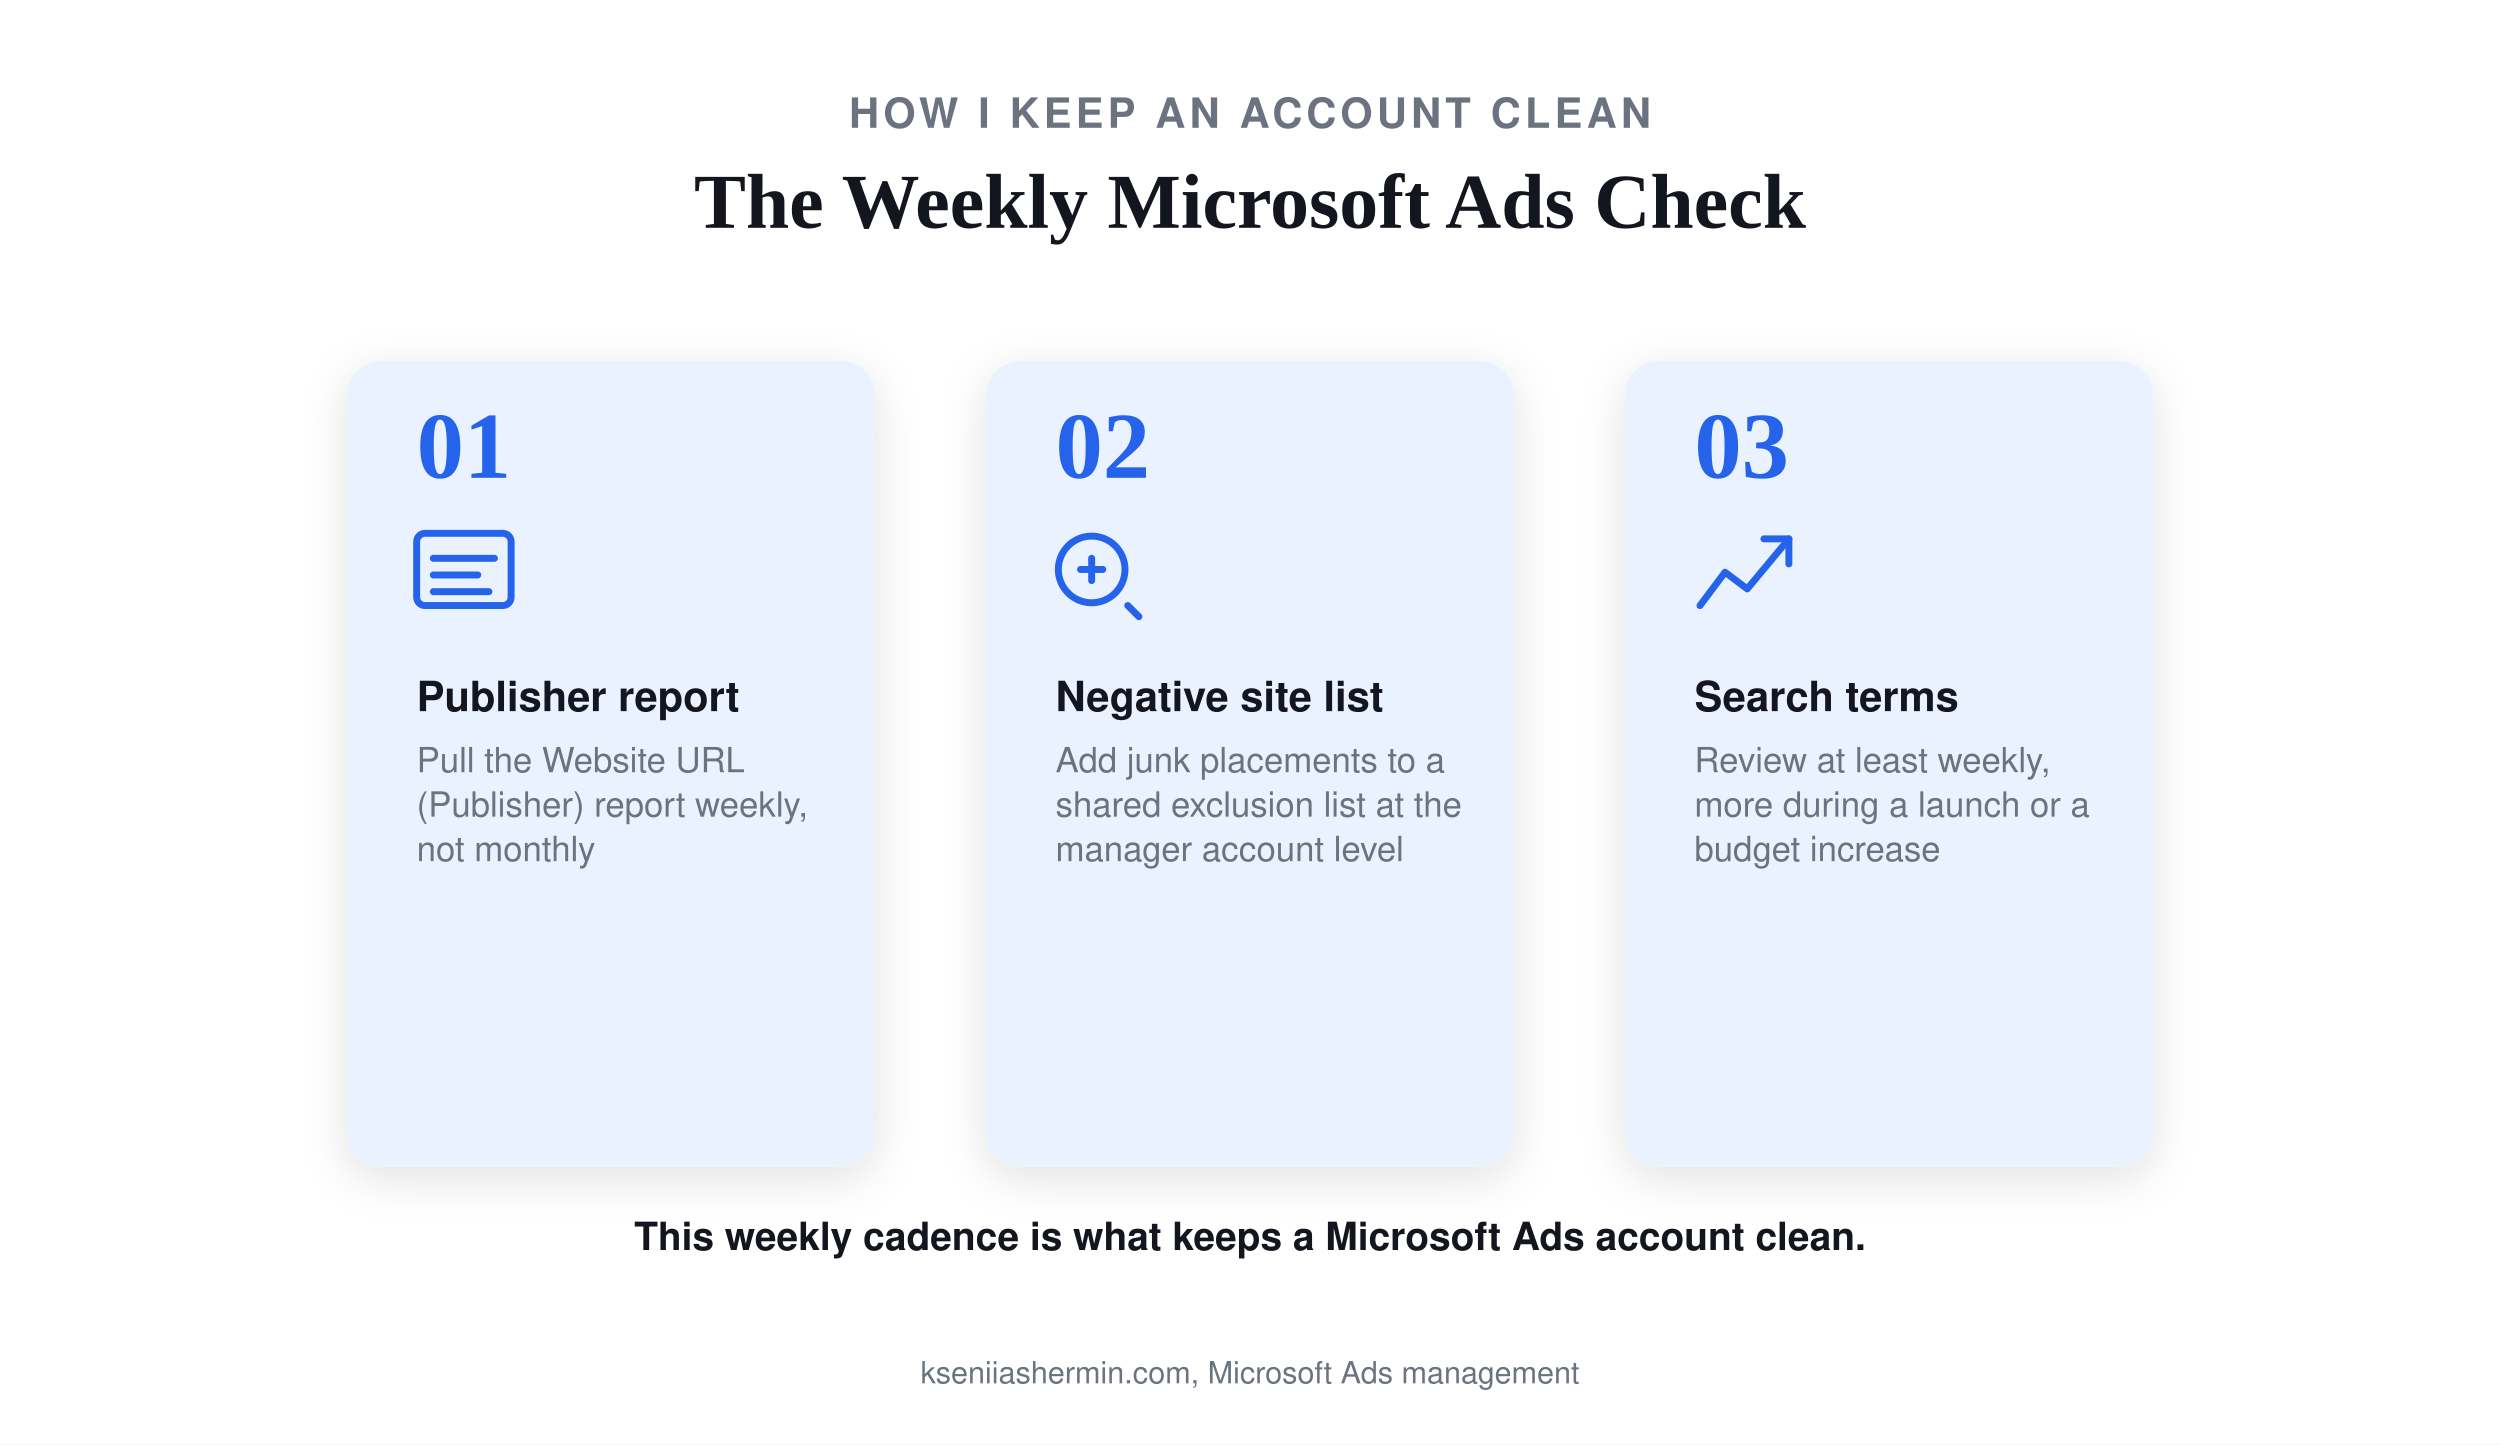
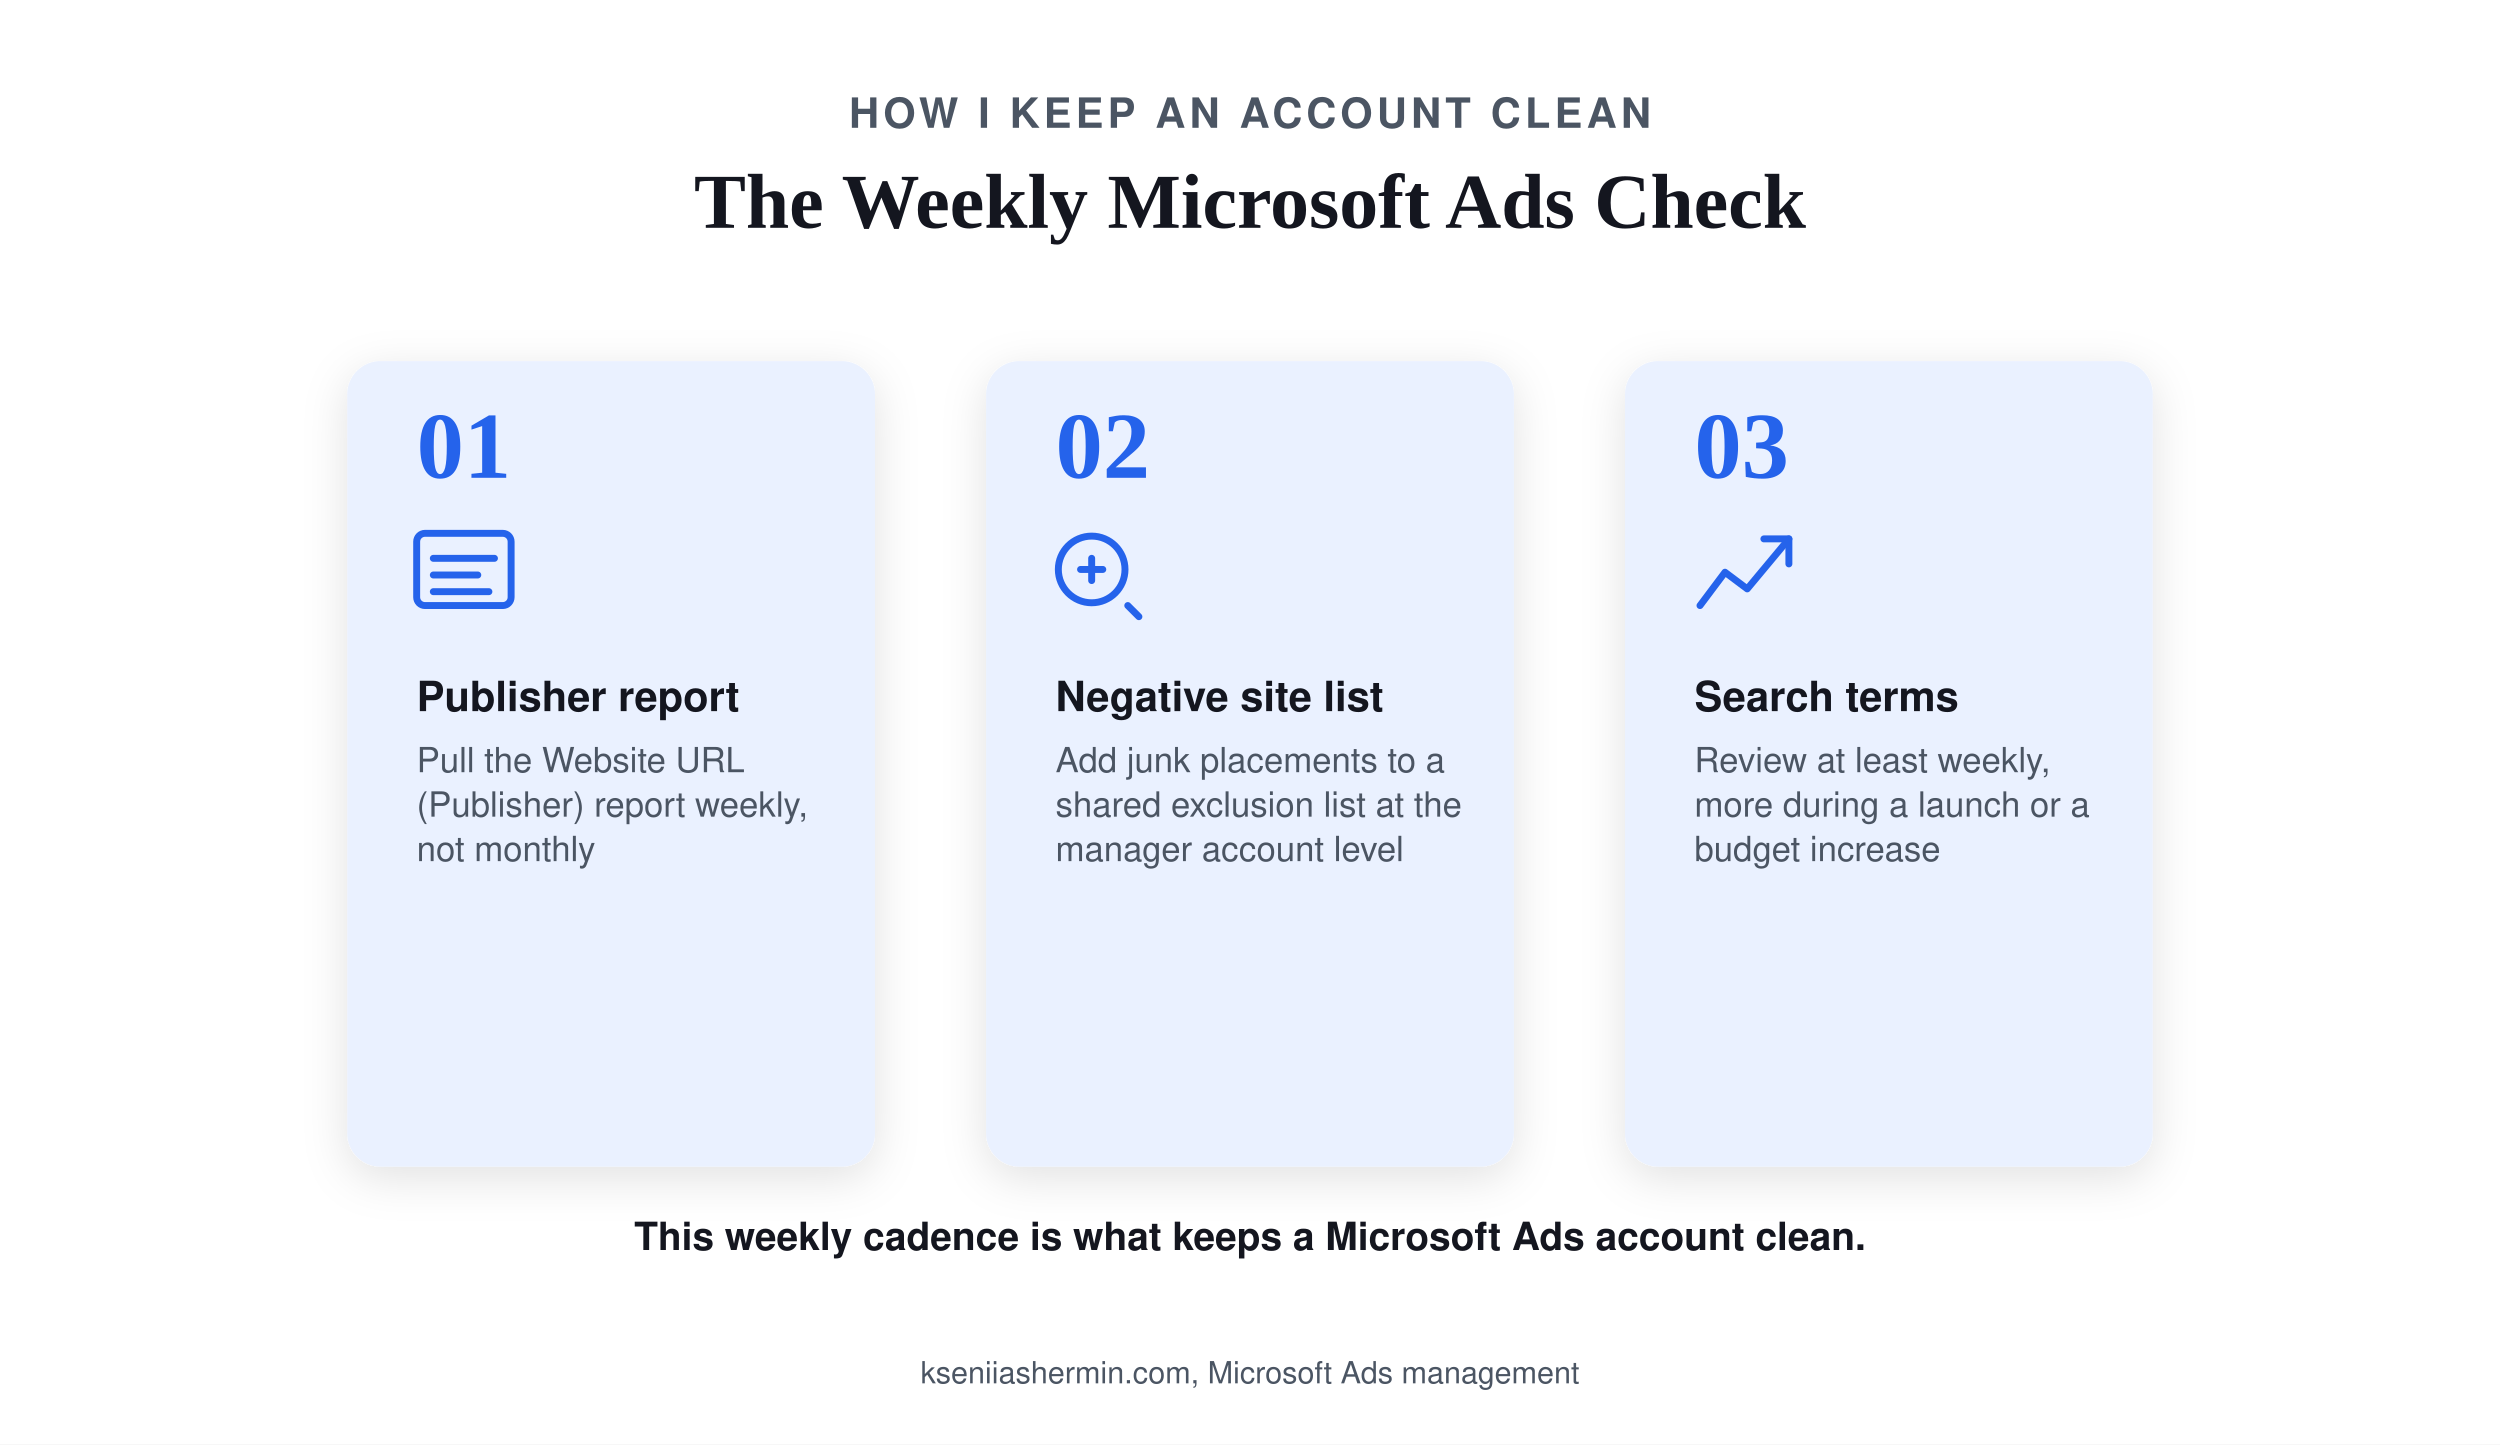
<svg xmlns="http://www.w3.org/2000/svg" viewBox="0 0 900 520" font-family="Helvetica, Arial, sans-serif">
  <defs>
    <filter id="cardShadow3" x="-20%" y="-20%" width="140%" height="140%">
      <feDropShadow dx="0" dy="4" stdDeviation="8" flood-color="#14161f" flood-opacity="0.12" />
    </filter>
  </defs>
  <rect x="0" y="0" width="900" height="520" fill="#ffffff" />
-   <text x="450" y="46" text-anchor="middle" fill="#6b7280" font-size="15" letter-spacing="1.5" font-weight="600">HOW I KEEP AN ACCOUNT CLEAN</text>
+   <text x="450" y="46" text-anchor="middle" fill="#4b5563" font-size="15" letter-spacing="1.5" font-weight="600">HOW I KEEP AN ACCOUNT CLEAN</text>
  <text x="450" y="82" text-anchor="middle" fill="#14161f" font-size="28" font-family="Georgia, 'Times New Roman', serif" font-weight="700">The Weekly Microsoft Ads Check</text>
  <g filter="url(#cardShadow3)">
    <rect x="125" y="130" width="190" height="290" rx="12" fill="#eaf1ff" />
  </g>
  <text x="150" y="172" fill="#2563eb" font-size="34" font-family="Georgia, 'Times New Roman', serif" font-weight="700">01</text>
  <g transform="translate(150,192)" stroke="#2563eb" fill="none" stroke-width="2.5" stroke-linecap="round" stroke-linejoin="round">
    <rect x="0" y="0" width="34" height="26" rx="3" />
    <line x1="6" y1="9" x2="28" y2="9" />
    <line x1="6" y1="15" x2="22" y2="15" />
    <line x1="6" y1="21" x2="26" y2="21" />
  </g>
  <text x="150" y="256" fill="#14161f" font-size="15" font-weight="700">Publisher report</text>
-   <text x="150" y="278" fill="#6b7280" font-size="12.5">Pull the Website URL</text>
-   <text x="150" y="294" fill="#6b7280" font-size="12.5">(Publisher) report weekly,</text>
-   <text x="150" y="310" fill="#6b7280" font-size="12.5">not monthly</text>
+   <text x="150" y="278" fill="#4b5563" font-size="12.5">Pull the Website URL</text>
+   <text x="150" y="294" fill="#4b5563" font-size="12.5">(Publisher) report weekly,</text>
+   <text x="150" y="310" fill="#4b5563" font-size="12.5">not monthly</text>
  <g filter="url(#cardShadow3)">
    <rect x="355" y="130" width="190" height="290" rx="12" fill="#eaf1ff" />
  </g>
  <text x="380" y="172" fill="#2563eb" font-size="34" font-family="Georgia, 'Times New Roman', serif" font-weight="700">02</text>
  <g transform="translate(380,192)" stroke="#2563eb" fill="none" stroke-width="2.5" stroke-linecap="round" stroke-linejoin="round">
    <circle cx="13" cy="13" r="12" />
    <line x1="9" y1="13" x2="17" y2="13" />
    <line x1="13" y1="9" x2="13" y2="17" />
    <line x1="30" y1="30" x2="26" y2="26" />
  </g>
  <text x="380" y="256" fill="#14161f" font-size="15" font-weight="700">Negative site list</text>
-   <text x="380" y="278" fill="#6b7280" font-size="12.5">Add junk placements to a</text>
-   <text x="380" y="294" fill="#6b7280" font-size="12.5">shared exclusion list at the</text>
-   <text x="380" y="310" fill="#6b7280" font-size="12.5">manager account level</text>
+   <text x="380" y="278" fill="#4b5563" font-size="12.5">Add junk placements to a</text>
+   <text x="380" y="294" fill="#4b5563" font-size="12.5">shared exclusion list at the</text>
+   <text x="380" y="310" fill="#4b5563" font-size="12.5">manager account level</text>
  <g filter="url(#cardShadow3)">
    <rect x="585" y="130" width="190" height="290" rx="12" fill="#eaf1ff" />
  </g>
  <text x="610" y="172" fill="#2563eb" font-size="34" font-family="Georgia, 'Times New Roman', serif" font-weight="700">03</text>
  <g transform="translate(610,192)" stroke="#2563eb" fill="none" stroke-width="2.5" stroke-linecap="round" stroke-linejoin="round">
    <path d="M2 26 L11 14 L19 20 L34 2" />
    <path d="M25 2 L34 2 L34 11" />
  </g>
  <text x="610" y="256" fill="#14161f" font-size="15" font-weight="700">Search terms</text>
-   <text x="610" y="278" fill="#6b7280" font-size="12.5">Review at least weekly,</text>
-   <text x="610" y="294" fill="#6b7280" font-size="12.5">more during a launch or a</text>
-   <text x="610" y="310" fill="#6b7280" font-size="12.5">budget increase</text>
+   <text x="610" y="278" fill="#4b5563" font-size="12.5">Review at least weekly,</text>
+   <text x="610" y="294" fill="#4b5563" font-size="12.5">more during a launch or a</text>
+   <text x="610" y="310" fill="#4b5563" font-size="12.5">budget increase</text>
  <text x="450" y="450" text-anchor="middle" fill="#14161f" font-size="14" font-weight="700">This weekly cadence is what keeps a Microsoft Ads account clean.</text>
-   <text x="450" y="498" text-anchor="middle" fill="#6b7280" font-size="11">kseniiashermin.com, Microsoft Ads management</text>
+   <text x="450" y="498" text-anchor="middle" fill="#4b5563" font-size="11">kseniiashermin.com, Microsoft Ads management</text>
</svg>
